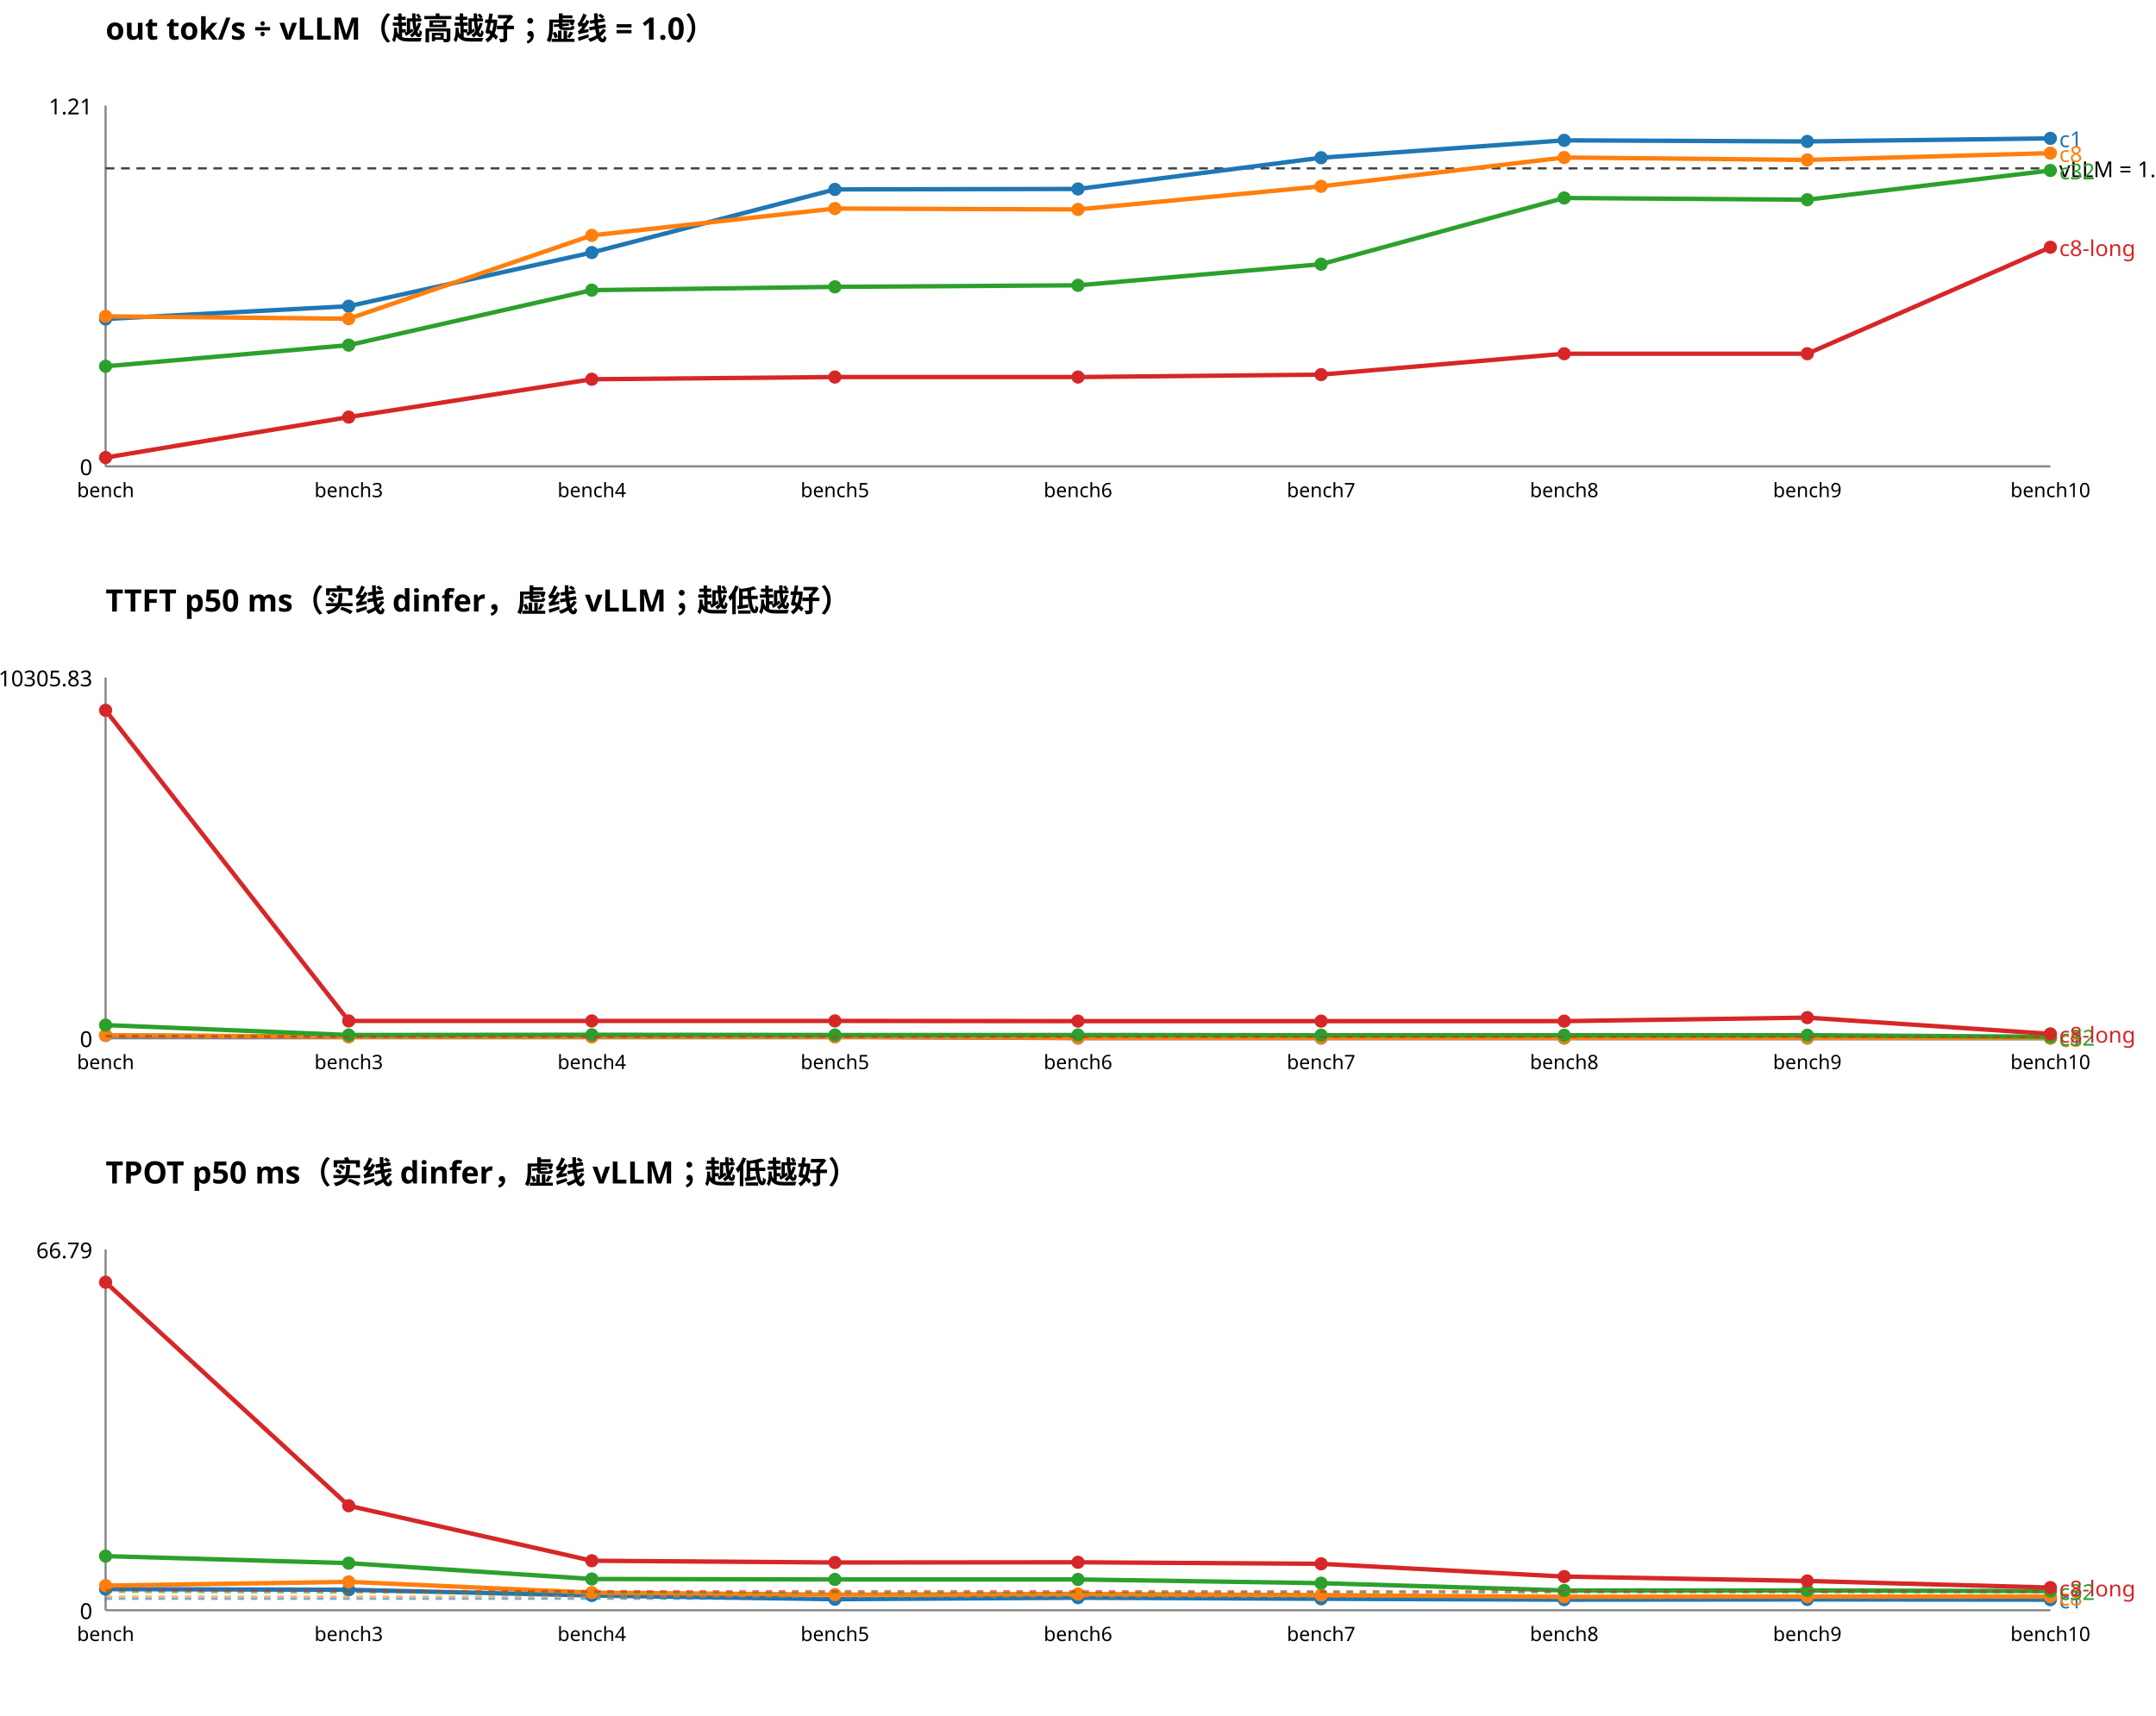
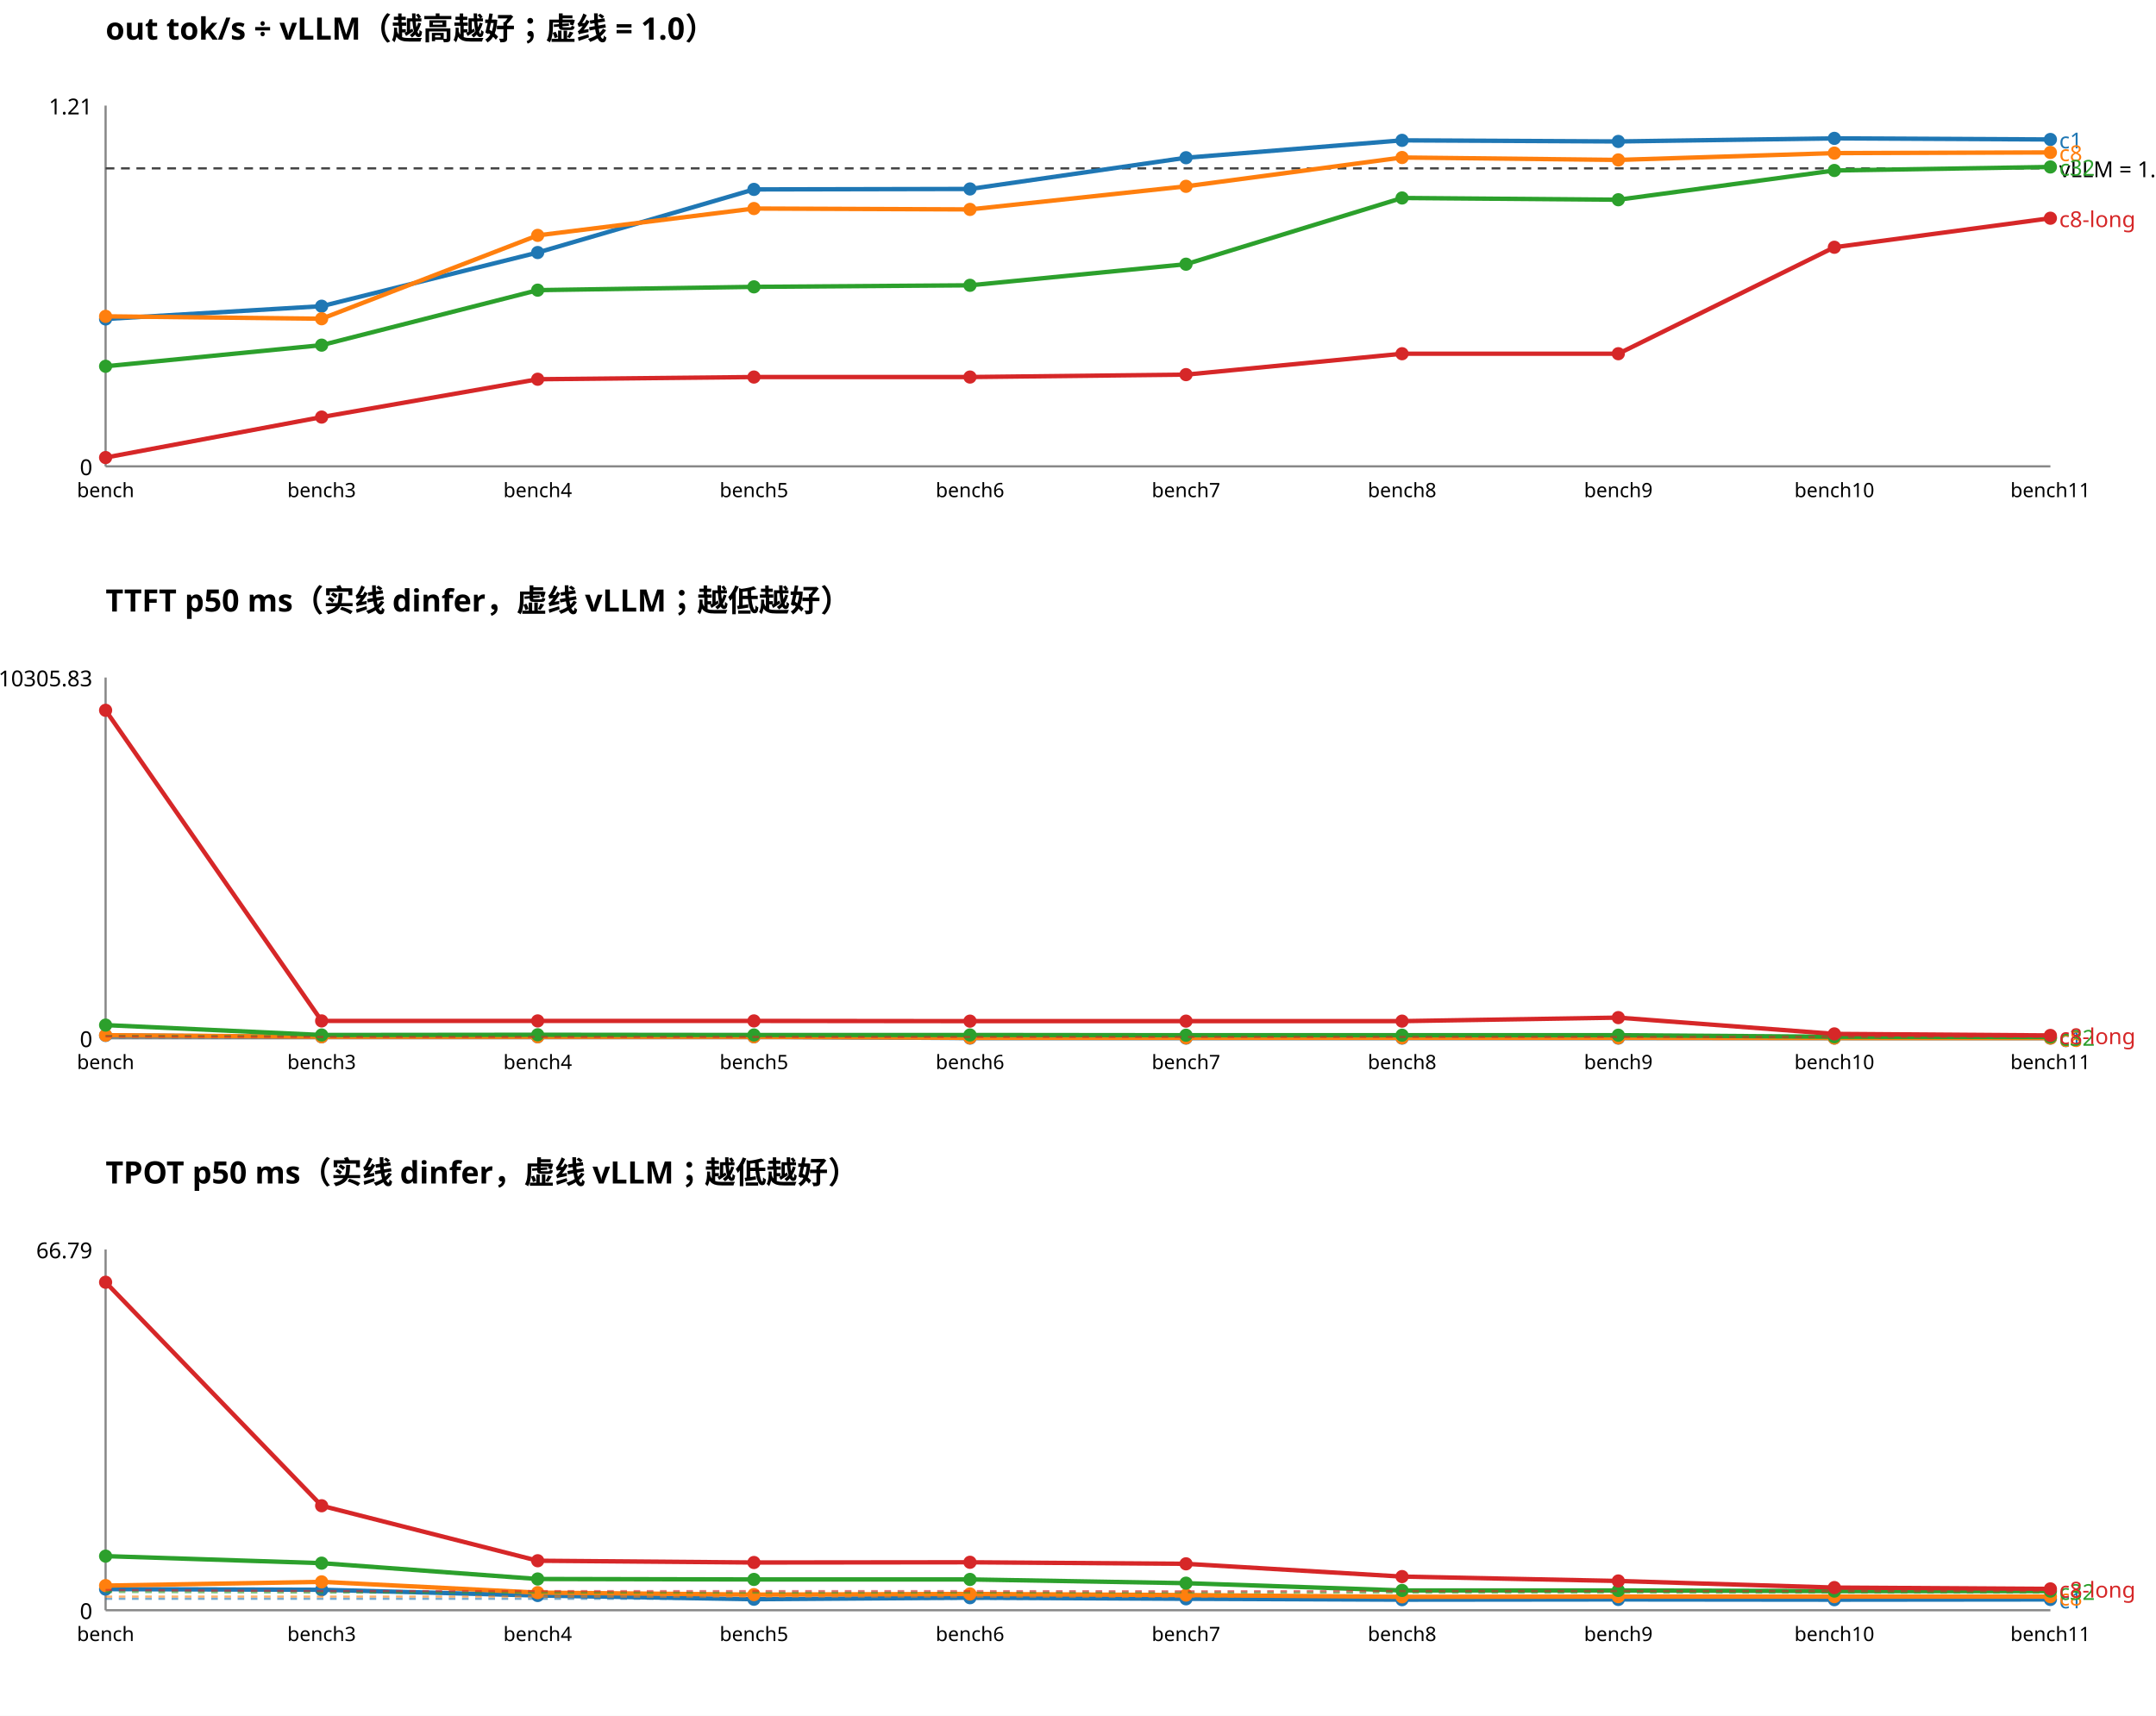
<svg xmlns="http://www.w3.org/2000/svg" width="980" height="780" font-family="sans-serif">
  <rect width="980" height="780" fill="white" />
  <text x="48" y="18" font-size="14" font-weight="bold">out tok/s ÷ vLLM（越高越好；虚线 = 1.0）</text>
  <line x1="48" y1="212.0" x2="932" y2="212.0" stroke="#888" />
  <line x1="48" y1="48" x2="48" y2="212.0" stroke="#888" />
  <text x="42" y="52" font-size="10" text-anchor="end">1.21</text>
  <text x="42" y="216.0" font-size="10" text-anchor="end">0</text>
  <line x1="48" y1="76.541" x2="932" y2="76.541" stroke="#444" stroke-dasharray="4 3" />
  <text x="936" y="80.541" font-size="10">vLLM = 1.0</text>
-   <polyline points="48.0,145.0 158.5,139.2 269.0,114.8 379.5,86.1 490.0,85.9 600.5,71.7 711.0,63.8 821.5,64.3 932.0,62.9" fill="none" stroke="#1f77b4" stroke-width="2" />
+   <polyline points="48.0,145.0 146.2,139.2 244.4,114.8 342.7,86.1 440.9,85.9 539.1,71.7 637.3,63.8 735.6,64.3 833.8,62.9 932.0,63.4" fill="none" stroke="#1f77b4" stroke-width="2" />
  <circle cx="48.0" cy="145.0" r="3" fill="#1f77b4" />
-   <circle cx="158.5" cy="139.2" r="3" fill="#1f77b4" />
-   <circle cx="269.0" cy="114.8" r="3" fill="#1f77b4" />
-   <circle cx="379.5" cy="86.1" r="3" fill="#1f77b4" />
-   <circle cx="490.0" cy="85.9" r="3" fill="#1f77b4" />
-   <circle cx="600.5" cy="71.7" r="3" fill="#1f77b4" />
-   <circle cx="711.0" cy="63.8" r="3" fill="#1f77b4" />
-   <circle cx="821.5" cy="64.3" r="3" fill="#1f77b4" />
-   <circle cx="932.0" cy="62.9" r="3" fill="#1f77b4" />
-   <text x="936" y="66.909" font-size="10" fill="#1f77b4">c1</text>
-   <polyline points="48.0,143.8 158.5,144.9 269.0,107.0 379.5,94.8 490.0,95.2 600.5,84.7 711.0,71.6 821.5,72.7 932.0,69.6" fill="none" stroke="#ff7f0e" stroke-width="2" />
+   <circle cx="146.2" cy="139.2" r="3" fill="#1f77b4" />
+   <circle cx="244.4" cy="114.8" r="3" fill="#1f77b4" />
+   <circle cx="342.7" cy="86.1" r="3" fill="#1f77b4" />
+   <circle cx="440.9" cy="85.9" r="3" fill="#1f77b4" />
+   <circle cx="539.1" cy="71.7" r="3" fill="#1f77b4" />
+   <circle cx="637.3" cy="63.8" r="3" fill="#1f77b4" />
+   <circle cx="735.6" cy="64.3" r="3" fill="#1f77b4" />
+   <circle cx="833.8" cy="62.9" r="3" fill="#1f77b4" />
+   <circle cx="932.0" cy="63.4" r="3" fill="#1f77b4" />
+   <text x="936" y="67.443" font-size="10" fill="#1f77b4">c1</text>
+   <polyline points="48.0,143.8 146.2,144.9 244.4,107.0 342.7,94.8 440.9,95.2 539.1,84.7 637.3,71.6 735.6,72.7 833.8,69.6 932.0,69.3" fill="none" stroke="#ff7f0e" stroke-width="2" />
  <circle cx="48.0" cy="143.8" r="3" fill="#ff7f0e" />
-   <circle cx="158.5" cy="144.9" r="3" fill="#ff7f0e" />
-   <circle cx="269.0" cy="107.0" r="3" fill="#ff7f0e" />
-   <circle cx="379.5" cy="94.8" r="3" fill="#ff7f0e" />
-   <circle cx="490.0" cy="95.2" r="3" fill="#ff7f0e" />
-   <circle cx="600.5" cy="84.7" r="3" fill="#ff7f0e" />
-   <circle cx="711.0" cy="71.6" r="3" fill="#ff7f0e" />
-   <circle cx="821.5" cy="72.7" r="3" fill="#ff7f0e" />
-   <circle cx="932.0" cy="69.6" r="3" fill="#ff7f0e" />
-   <text x="936" y="73.641" font-size="10" fill="#ff7f0e">c8</text>
-   <polyline points="48.0,166.5 158.5,156.9 269.0,131.9 379.5,130.4 490.0,129.7 600.5,120.1 711.0,90.0 821.5,90.8 932.0,77.5" fill="none" stroke="#2ca02c" stroke-width="2" />
+   <circle cx="146.2" cy="144.9" r="3" fill="#ff7f0e" />
+   <circle cx="244.4" cy="107.0" r="3" fill="#ff7f0e" />
+   <circle cx="342.7" cy="94.8" r="3" fill="#ff7f0e" />
+   <circle cx="440.9" cy="95.2" r="3" fill="#ff7f0e" />
+   <circle cx="539.1" cy="84.7" r="3" fill="#ff7f0e" />
+   <circle cx="637.3" cy="71.6" r="3" fill="#ff7f0e" />
+   <circle cx="735.6" cy="72.7" r="3" fill="#ff7f0e" />
+   <circle cx="833.8" cy="69.6" r="3" fill="#ff7f0e" />
+   <circle cx="932.0" cy="69.3" r="3" fill="#ff7f0e" />
+   <text x="936" y="73.262" font-size="10" fill="#ff7f0e">c8</text>
+   <polyline points="48.0,166.5 146.2,156.9 244.4,131.9 342.7,130.4 440.9,129.7 539.1,120.1 637.3,90.0 735.6,90.8 833.8,77.5 932.0,75.9" fill="none" stroke="#2ca02c" stroke-width="2" />
  <circle cx="48.0" cy="166.5" r="3" fill="#2ca02c" />
-   <circle cx="158.5" cy="156.9" r="3" fill="#2ca02c" />
-   <circle cx="269.0" cy="131.9" r="3" fill="#2ca02c" />
-   <circle cx="379.5" cy="130.4" r="3" fill="#2ca02c" />
-   <circle cx="490.0" cy="129.7" r="3" fill="#2ca02c" />
-   <circle cx="600.5" cy="120.1" r="3" fill="#2ca02c" />
-   <circle cx="711.0" cy="90.0" r="3" fill="#2ca02c" />
-   <circle cx="821.5" cy="90.8" r="3" fill="#2ca02c" />
-   <circle cx="932.0" cy="77.5" r="3" fill="#2ca02c" />
-   <text x="936" y="81.545" font-size="10" fill="#2ca02c">c32</text>
-   <polyline points="48.0,208.0 158.5,189.6 269.0,172.4 379.5,171.4 490.0,171.4 600.5,170.3 711.0,160.8 821.5,160.8 932.0,112.4" fill="none" stroke="#d62728" stroke-width="2" />
+   <circle cx="146.2" cy="156.9" r="3" fill="#2ca02c" />
+   <circle cx="244.4" cy="131.9" r="3" fill="#2ca02c" />
+   <circle cx="342.7" cy="130.4" r="3" fill="#2ca02c" />
+   <circle cx="440.9" cy="129.7" r="3" fill="#2ca02c" />
+   <circle cx="539.1" cy="120.1" r="3" fill="#2ca02c" />
+   <circle cx="637.3" cy="90.0" r="3" fill="#2ca02c" />
+   <circle cx="735.6" cy="90.8" r="3" fill="#2ca02c" />
+   <circle cx="833.8" cy="77.5" r="3" fill="#2ca02c" />
+   <circle cx="932.0" cy="75.9" r="3" fill="#2ca02c" />
+   <text x="936" y="79.869" font-size="10" fill="#2ca02c">c32</text>
+   <polyline points="48.0,208.0 146.2,189.6 244.4,172.4 342.7,171.4 440.9,171.4 539.1,170.3 637.3,160.8 735.6,160.8 833.8,112.4 932.0,99.2" fill="none" stroke="#d62728" stroke-width="2" />
  <circle cx="48.0" cy="208.0" r="3" fill="#d62728" />
-   <circle cx="158.5" cy="189.6" r="3" fill="#d62728" />
-   <circle cx="269.0" cy="172.4" r="3" fill="#d62728" />
-   <circle cx="379.5" cy="171.4" r="3" fill="#d62728" />
-   <circle cx="490.0" cy="171.4" r="3" fill="#d62728" />
-   <circle cx="600.5" cy="170.3" r="3" fill="#d62728" />
-   <circle cx="711.0" cy="160.8" r="3" fill="#d62728" />
-   <circle cx="821.5" cy="160.8" r="3" fill="#d62728" />
-   <circle cx="932.0" cy="112.4" r="3" fill="#d62728" />
-   <text x="936" y="116.4" font-size="10" fill="#d62728">c8-long</text>
+   <circle cx="146.2" cy="189.6" r="3" fill="#d62728" />
+   <circle cx="244.4" cy="172.4" r="3" fill="#d62728" />
+   <circle cx="342.7" cy="171.4" r="3" fill="#d62728" />
+   <circle cx="440.9" cy="171.4" r="3" fill="#d62728" />
+   <circle cx="539.1" cy="170.3" r="3" fill="#d62728" />
+   <circle cx="637.3" cy="160.8" r="3" fill="#d62728" />
+   <circle cx="735.6" cy="160.8" r="3" fill="#d62728" />
+   <circle cx="833.8" cy="112.4" r="3" fill="#d62728" />
+   <circle cx="932.0" cy="99.2" r="3" fill="#d62728" />
+   <text x="936" y="103.231" font-size="10" fill="#d62728">c8-long</text>
  <text x="48.0" y="226.0" font-size="9" text-anchor="middle">bench</text>
-   <text x="158.5" y="226.0" font-size="9" text-anchor="middle">bench3</text>
-   <text x="269.0" y="226.0" font-size="9" text-anchor="middle">bench4</text>
-   <text x="379.5" y="226.0" font-size="9" text-anchor="middle">bench5</text>
-   <text x="490.0" y="226.0" font-size="9" text-anchor="middle">bench6</text>
-   <text x="600.5" y="226.0" font-size="9" text-anchor="middle">bench7</text>
-   <text x="711.0" y="226.0" font-size="9" text-anchor="middle">bench8</text>
-   <text x="821.5" y="226.0" font-size="9" text-anchor="middle">bench9</text>
-   <text x="932.0" y="226.0" font-size="9" text-anchor="middle">bench10</text>
+   <text x="146.2" y="226.0" font-size="9" text-anchor="middle">bench3</text>
+   <text x="244.4" y="226.0" font-size="9" text-anchor="middle">bench4</text>
+   <text x="342.7" y="226.0" font-size="9" text-anchor="middle">bench5</text>
+   <text x="440.9" y="226.0" font-size="9" text-anchor="middle">bench6</text>
+   <text x="539.1" y="226.0" font-size="9" text-anchor="middle">bench7</text>
+   <text x="637.3" y="226.0" font-size="9" text-anchor="middle">bench8</text>
+   <text x="735.6" y="226.0" font-size="9" text-anchor="middle">bench9</text>
+   <text x="833.8" y="226.0" font-size="9" text-anchor="middle">bench10</text>
+   <text x="932.0" y="226.0" font-size="9" text-anchor="middle">bench11</text>
  <text x="48" y="278" font-size="14" font-weight="bold">TTFT p50 ms（实线 dinfer，虚线 vLLM；越低越好）</text>
  <line x1="48" y1="472.0" x2="932" y2="472.0" stroke="#888" />
  <line x1="48" y1="308" x2="48" y2="472.0" stroke="#888" />
  <text x="42" y="312" font-size="10" text-anchor="end">10305.83</text>
  <text x="42" y="476.0" font-size="10" text-anchor="end">0</text>
-   <polyline points="48.0,470.7 158.5,471.3 269.0,471.3 379.5,471.3 490.0,471.9 600.5,471.9 711.0,471.9 821.5,471.9 932.0,471.9" fill="none" stroke="#1f77b4" stroke-width="2" />
+   <polyline points="48.0,470.7 146.2,471.3 244.4,471.3 342.7,471.3 440.9,471.9 539.1,471.9 637.3,471.9 735.6,471.9 833.8,471.9 932.0,471.9" fill="none" stroke="#1f77b4" stroke-width="2" />
  <circle cx="48.0" cy="470.7" r="3" fill="#1f77b4" />
-   <circle cx="158.5" cy="471.3" r="3" fill="#1f77b4" />
-   <circle cx="269.0" cy="471.3" r="3" fill="#1f77b4" />
-   <circle cx="379.5" cy="471.3" r="3" fill="#1f77b4" />
-   <circle cx="490.0" cy="471.9" r="3" fill="#1f77b4" />
-   <circle cx="600.5" cy="471.9" r="3" fill="#1f77b4" />
-   <circle cx="711.0" cy="471.9" r="3" fill="#1f77b4" />
-   <circle cx="821.5" cy="471.9" r="3" fill="#1f77b4" />
+   <circle cx="146.2" cy="471.3" r="3" fill="#1f77b4" />
+   <circle cx="244.4" cy="471.3" r="3" fill="#1f77b4" />
+   <circle cx="342.7" cy="471.3" r="3" fill="#1f77b4" />
+   <circle cx="440.9" cy="471.9" r="3" fill="#1f77b4" />
+   <circle cx="539.1" cy="471.9" r="3" fill="#1f77b4" />
+   <circle cx="637.3" cy="471.9" r="3" fill="#1f77b4" />
+   <circle cx="735.6" cy="471.9" r="3" fill="#1f77b4" />
+   <circle cx="833.8" cy="471.9" r="3" fill="#1f77b4" />
  <circle cx="932.0" cy="471.9" r="3" fill="#1f77b4" />
-   <polyline points="48.0,471.7 158.5,471.8 269.0,471.8 379.5,471.8 490.0,471.8 600.5,471.8 711.0,471.8 821.5,471.8 932.0,471.8" fill="none" stroke="#1f77b4" stroke-width="1" stroke-dasharray="3 3" opacity="0.6" />
-   <text x="936" y="475.924" font-size="10" fill="#1f77b4">c1</text>
-   <polyline points="48.0,470.6 158.5,471.3 269.0,471.3 379.5,471.3 490.0,471.8 600.5,471.8 711.0,471.8 821.5,471.8 932.0,471.9" fill="none" stroke="#ff7f0e" stroke-width="2" />
+   <polyline points="48.0,471.7 146.2,471.8 244.4,471.8 342.7,471.8 440.9,471.8 539.1,471.8 637.3,471.8 735.6,471.8 833.8,471.8 932.0,471.8" fill="none" stroke="#1f77b4" stroke-width="1" stroke-dasharray="3 3" opacity="0.6" />
+   <text x="936" y="475.925" font-size="10" fill="#1f77b4">c1</text>
+   <polyline points="48.0,470.6 146.2,471.3 244.4,471.3 342.7,471.3 440.9,471.8 539.1,471.8 637.3,471.8 735.6,471.8 833.8,471.9 932.0,471.9" fill="none" stroke="#ff7f0e" stroke-width="2" />
  <circle cx="48.0" cy="470.6" r="3" fill="#ff7f0e" />
-   <circle cx="158.5" cy="471.3" r="3" fill="#ff7f0e" />
-   <circle cx="269.0" cy="471.3" r="3" fill="#ff7f0e" />
-   <circle cx="379.5" cy="471.3" r="3" fill="#ff7f0e" />
-   <circle cx="490.0" cy="471.8" r="3" fill="#ff7f0e" />
-   <circle cx="600.5" cy="471.8" r="3" fill="#ff7f0e" />
-   <circle cx="711.0" cy="471.8" r="3" fill="#ff7f0e" />
-   <circle cx="821.5" cy="471.8" r="3" fill="#ff7f0e" />
+   <circle cx="146.2" cy="471.3" r="3" fill="#ff7f0e" />
+   <circle cx="244.4" cy="471.3" r="3" fill="#ff7f0e" />
+   <circle cx="342.7" cy="471.3" r="3" fill="#ff7f0e" />
+   <circle cx="440.9" cy="471.8" r="3" fill="#ff7f0e" />
+   <circle cx="539.1" cy="471.8" r="3" fill="#ff7f0e" />
+   <circle cx="637.3" cy="471.8" r="3" fill="#ff7f0e" />
+   <circle cx="735.6" cy="471.8" r="3" fill="#ff7f0e" />
+   <circle cx="833.8" cy="471.9" r="3" fill="#ff7f0e" />
  <circle cx="932.0" cy="471.9" r="3" fill="#ff7f0e" />
-   <polyline points="48.0,471.5 158.5,471.6 269.0,471.6 379.5,471.6 490.0,471.6 600.5,471.6 711.0,471.6 821.5,471.6 932.0,471.6" fill="none" stroke="#ff7f0e" stroke-width="1" stroke-dasharray="3 3" opacity="0.6" />
-   <text x="936" y="475.85" font-size="10" fill="#ff7f0e">c8</text>
-   <polyline points="48.0,466.0 158.5,470.5 269.0,470.4 379.5,470.5 490.0,470.5 600.5,470.6 711.0,470.6 821.5,470.6 932.0,471.3" fill="none" stroke="#2ca02c" stroke-width="2" />
+   <polyline points="48.0,471.5 146.2,471.6 244.4,471.6 342.7,471.6 440.9,471.6 539.1,471.6 637.3,471.6 735.6,471.6 833.8,471.6 932.0,471.6" fill="none" stroke="#ff7f0e" stroke-width="1" stroke-dasharray="3 3" opacity="0.6" />
+   <text x="936" y="475.866" font-size="10" fill="#ff7f0e">c8</text>
+   <polyline points="48.0,466.0 146.2,470.5 244.4,470.4 342.7,470.5 440.9,470.5 539.1,470.6 637.3,470.6 735.6,470.6 833.8,471.3 932.0,471.4" fill="none" stroke="#2ca02c" stroke-width="2" />
  <circle cx="48.0" cy="466.0" r="3" fill="#2ca02c" />
-   <circle cx="158.5" cy="470.5" r="3" fill="#2ca02c" />
-   <circle cx="269.0" cy="470.4" r="3" fill="#2ca02c" />
-   <circle cx="379.5" cy="470.5" r="3" fill="#2ca02c" />
-   <circle cx="490.0" cy="470.5" r="3" fill="#2ca02c" />
-   <circle cx="600.5" cy="470.6" r="3" fill="#2ca02c" />
-   <circle cx="711.0" cy="470.6" r="3" fill="#2ca02c" />
-   <circle cx="821.5" cy="470.6" r="3" fill="#2ca02c" />
-   <circle cx="932.0" cy="471.3" r="3" fill="#2ca02c" />
-   <polyline points="48.0,470.9 158.5,471.0 269.0,471.0 379.5,471.0 490.0,471.0 600.5,471.0 711.0,470.9 821.5,471.0 932.0,471.0" fill="none" stroke="#2ca02c" stroke-width="1" stroke-dasharray="3 3" opacity="0.6" />
-   <text x="936" y="475.342" font-size="10" fill="#2ca02c">c32</text>
-   <polyline points="48.0,322.9 158.5,464.1 269.0,464.1 379.5,464.1 490.0,464.2 600.5,464.2 711.0,464.2 821.5,462.6 932.0,470.0" fill="none" stroke="#d62728" stroke-width="2" />
+   <circle cx="146.2" cy="470.5" r="3" fill="#2ca02c" />
+   <circle cx="244.4" cy="470.4" r="3" fill="#2ca02c" />
+   <circle cx="342.7" cy="470.5" r="3" fill="#2ca02c" />
+   <circle cx="440.9" cy="470.5" r="3" fill="#2ca02c" />
+   <circle cx="539.1" cy="470.6" r="3" fill="#2ca02c" />
+   <circle cx="637.3" cy="470.6" r="3" fill="#2ca02c" />
+   <circle cx="735.6" cy="470.6" r="3" fill="#2ca02c" />
+   <circle cx="833.8" cy="471.3" r="3" fill="#2ca02c" />
+   <circle cx="932.0" cy="471.4" r="3" fill="#2ca02c" />
+   <polyline points="48.0,470.9 146.2,471.0 244.4,471.0 342.7,471.0 440.9,471.0 539.1,471.0 637.3,470.9 735.6,471.0 833.8,471.0 932.0,470.9" fill="none" stroke="#2ca02c" stroke-width="1" stroke-dasharray="3 3" opacity="0.6" />
+   <text x="936" y="475.386" font-size="10" fill="#2ca02c">c32</text>
+   <polyline points="48.0,322.9 146.2,464.1 244.4,464.1 342.7,464.1 440.9,464.2 539.1,464.2 637.3,464.2 735.6,462.6 833.8,470.0 932.0,470.7" fill="none" stroke="#d62728" stroke-width="2" />
  <circle cx="48.0" cy="322.9" r="3" fill="#d62728" />
-   <circle cx="158.5" cy="464.1" r="3" fill="#d62728" />
-   <circle cx="269.0" cy="464.1" r="3" fill="#d62728" />
-   <circle cx="379.5" cy="464.1" r="3" fill="#d62728" />
-   <circle cx="490.0" cy="464.2" r="3" fill="#d62728" />
-   <circle cx="600.5" cy="464.2" r="3" fill="#d62728" />
-   <circle cx="711.0" cy="464.2" r="3" fill="#d62728" />
-   <circle cx="821.5" cy="462.6" r="3" fill="#d62728" />
-   <circle cx="932.0" cy="470.0" r="3" fill="#d62728" />
-   <polyline points="48.0,471.1 158.5,471.4 269.0,471.4 379.5,471.4 490.0,471.4 600.5,471.4 711.0,471.4 821.5,471.4 932.0,471.4" fill="none" stroke="#d62728" stroke-width="1" stroke-dasharray="3 3" opacity="0.6" />
-   <text x="936" y="473.979" font-size="10" fill="#d62728">c8-long</text>
+   <circle cx="146.2" cy="464.1" r="3" fill="#d62728" />
+   <circle cx="244.4" cy="464.1" r="3" fill="#d62728" />
+   <circle cx="342.7" cy="464.1" r="3" fill="#d62728" />
+   <circle cx="440.9" cy="464.2" r="3" fill="#d62728" />
+   <circle cx="539.1" cy="464.2" r="3" fill="#d62728" />
+   <circle cx="637.3" cy="464.2" r="3" fill="#d62728" />
+   <circle cx="735.6" cy="462.6" r="3" fill="#d62728" />
+   <circle cx="833.8" cy="470.0" r="3" fill="#d62728" />
+   <circle cx="932.0" cy="470.7" r="3" fill="#d62728" />
+   <polyline points="48.0,471.1 146.2,471.4 244.4,471.4 342.7,471.4 440.9,471.4 539.1,471.4 637.3,471.4 735.6,471.4 833.8,471.4 932.0,471.3" fill="none" stroke="#d62728" stroke-width="1" stroke-dasharray="3 3" opacity="0.6" />
+   <text x="936" y="474.654" font-size="10" fill="#d62728">c8-long</text>
  <text x="48.0" y="486.0" font-size="9" text-anchor="middle">bench</text>
-   <text x="158.5" y="486.0" font-size="9" text-anchor="middle">bench3</text>
-   <text x="269.0" y="486.0" font-size="9" text-anchor="middle">bench4</text>
-   <text x="379.5" y="486.0" font-size="9" text-anchor="middle">bench5</text>
-   <text x="490.0" y="486.0" font-size="9" text-anchor="middle">bench6</text>
-   <text x="600.5" y="486.0" font-size="9" text-anchor="middle">bench7</text>
-   <text x="711.0" y="486.0" font-size="9" text-anchor="middle">bench8</text>
-   <text x="821.5" y="486.0" font-size="9" text-anchor="middle">bench9</text>
-   <text x="932.0" y="486.0" font-size="9" text-anchor="middle">bench10</text>
+   <text x="146.2" y="486.0" font-size="9" text-anchor="middle">bench3</text>
+   <text x="244.4" y="486.0" font-size="9" text-anchor="middle">bench4</text>
+   <text x="342.7" y="486.0" font-size="9" text-anchor="middle">bench5</text>
+   <text x="440.9" y="486.0" font-size="9" text-anchor="middle">bench6</text>
+   <text x="539.1" y="486.0" font-size="9" text-anchor="middle">bench7</text>
+   <text x="637.3" y="486.0" font-size="9" text-anchor="middle">bench8</text>
+   <text x="735.6" y="486.0" font-size="9" text-anchor="middle">bench9</text>
+   <text x="833.8" y="486.0" font-size="9" text-anchor="middle">bench10</text>
+   <text x="932.0" y="486.0" font-size="9" text-anchor="middle">bench11</text>
  <text x="48" y="538" font-size="14" font-weight="bold">TPOT p50 ms（实线 dinfer，虚线 vLLM；越低越好）</text>
  <line x1="48" y1="732.0" x2="932" y2="732.0" stroke="#888" />
  <line x1="48" y1="568" x2="48" y2="732.0" stroke="#888" />
  <text x="42" y="572" font-size="10" text-anchor="end">66.79</text>
  <text x="42" y="736.0" font-size="10" text-anchor="end">0</text>
-   <polyline points="48.0,722.4 158.5,722.7 269.0,725.3 379.5,727.0 490.0,726.3 600.5,726.8 711.0,727.2 821.5,727.1 932.0,727.2" fill="none" stroke="#1f77b4" stroke-width="2" />
+   <polyline points="48.0,722.4 146.2,722.7 244.4,725.3 342.7,727.0 440.9,726.3 539.1,726.8 637.3,727.2 735.6,727.1 833.8,727.2 932.0,727.1" fill="none" stroke="#1f77b4" stroke-width="2" />
  <circle cx="48.0" cy="722.4" r="3" fill="#1f77b4" />
-   <circle cx="158.5" cy="722.7" r="3" fill="#1f77b4" />
-   <circle cx="269.0" cy="725.3" r="3" fill="#1f77b4" />
-   <circle cx="379.5" cy="727.0" r="3" fill="#1f77b4" />
-   <circle cx="490.0" cy="726.3" r="3" fill="#1f77b4" />
-   <circle cx="600.5" cy="726.8" r="3" fill="#1f77b4" />
-   <circle cx="711.0" cy="727.2" r="3" fill="#1f77b4" />
-   <circle cx="821.5" cy="727.1" r="3" fill="#1f77b4" />
-   <circle cx="932.0" cy="727.2" r="3" fill="#1f77b4" />
-   <polyline points="48.0,726.8 158.5,726.8 269.0,726.8 379.5,726.8 490.0,726.8 600.5,726.8 711.0,726.8 821.5,726.8 932.0,726.8" fill="none" stroke="#1f77b4" stroke-width="1" stroke-dasharray="3 3" opacity="0.6" />
-   <text x="936" y="731.154" font-size="10" fill="#1f77b4">c1</text>
-   <polyline points="48.0,720.8 158.5,719.1 269.0,724.0 379.5,724.9 490.0,724.6 600.5,725.1 711.0,725.9 821.5,725.8 932.0,725.8" fill="none" stroke="#ff7f0e" stroke-width="2" />
+   <circle cx="146.2" cy="722.7" r="3" fill="#1f77b4" />
+   <circle cx="244.4" cy="725.3" r="3" fill="#1f77b4" />
+   <circle cx="342.7" cy="727.0" r="3" fill="#1f77b4" />
+   <circle cx="440.9" cy="726.3" r="3" fill="#1f77b4" />
+   <circle cx="539.1" cy="726.8" r="3" fill="#1f77b4" />
+   <circle cx="637.3" cy="727.2" r="3" fill="#1f77b4" />
+   <circle cx="735.6" cy="727.1" r="3" fill="#1f77b4" />
+   <circle cx="833.8" cy="727.2" r="3" fill="#1f77b4" />
+   <circle cx="932.0" cy="727.1" r="3" fill="#1f77b4" />
+   <polyline points="48.0,726.8 146.2,726.8 244.4,726.8 342.7,726.8 440.9,726.8 539.1,726.8 637.3,726.8 735.6,726.8 833.8,726.8 932.0,726.8" fill="none" stroke="#1f77b4" stroke-width="1" stroke-dasharray="3 3" opacity="0.6" />
+   <text x="936" y="731.144" font-size="10" fill="#1f77b4">c1</text>
+   <polyline points="48.0,720.8 146.2,719.1 244.4,724.0 342.7,724.9 440.9,724.6 539.1,725.1 637.3,725.9 735.6,725.8 833.8,725.8 932.0,725.8" fill="none" stroke="#ff7f0e" stroke-width="2" />
  <circle cx="48.0" cy="720.8" r="3" fill="#ff7f0e" />
-   <circle cx="158.5" cy="719.1" r="3" fill="#ff7f0e" />
-   <circle cx="269.0" cy="724.0" r="3" fill="#ff7f0e" />
-   <circle cx="379.5" cy="724.9" r="3" fill="#ff7f0e" />
-   <circle cx="490.0" cy="724.6" r="3" fill="#ff7f0e" />
-   <circle cx="600.5" cy="725.1" r="3" fill="#ff7f0e" />
-   <circle cx="711.0" cy="725.9" r="3" fill="#ff7f0e" />
-   <circle cx="821.5" cy="725.8" r="3" fill="#ff7f0e" />
+   <circle cx="146.2" cy="719.1" r="3" fill="#ff7f0e" />
+   <circle cx="244.4" cy="724.0" r="3" fill="#ff7f0e" />
+   <circle cx="342.7" cy="724.9" r="3" fill="#ff7f0e" />
+   <circle cx="440.9" cy="724.6" r="3" fill="#ff7f0e" />
+   <circle cx="539.1" cy="725.1" r="3" fill="#ff7f0e" />
+   <circle cx="637.3" cy="725.9" r="3" fill="#ff7f0e" />
+   <circle cx="735.6" cy="725.8" r="3" fill="#ff7f0e" />
+   <circle cx="833.8" cy="725.8" r="3" fill="#ff7f0e" />
  <circle cx="932.0" cy="725.8" r="3" fill="#ff7f0e" />
-   <polyline points="48.0,725.8 158.5,725.8 269.0,725.8 379.5,725.8 490.0,725.8 600.5,725.9 711.0,725.8 821.5,725.8 932.0,725.8" fill="none" stroke="#ff7f0e" stroke-width="1" stroke-dasharray="3 3" opacity="0.6" />
-   <text x="936" y="729.843" font-size="10" fill="#ff7f0e">c8</text>
-   <polyline points="48.0,707.4 158.5,710.6 269.0,717.8 379.5,718.0 490.0,718.0 600.5,719.7 711.0,723.0 821.5,723.0 932.0,723.3" fill="none" stroke="#2ca02c" stroke-width="2" />
+   <polyline points="48.0,725.8 146.2,725.8 244.4,725.8 342.7,725.8 440.9,725.8 539.1,725.9 637.3,725.8 735.6,725.8 833.8,725.8 932.0,725.8" fill="none" stroke="#ff7f0e" stroke-width="1" stroke-dasharray="3 3" opacity="0.6" />
+   <text x="936" y="729.837" font-size="10" fill="#ff7f0e">c8</text>
+   <polyline points="48.0,707.4 146.2,710.6 244.4,717.8 342.7,718.0 440.9,718.0 539.1,719.7 637.3,723.0 735.6,723.0 833.8,723.3 932.0,723.3" fill="none" stroke="#2ca02c" stroke-width="2" />
  <circle cx="48.0" cy="707.4" r="3" fill="#2ca02c" />
-   <circle cx="158.5" cy="710.6" r="3" fill="#2ca02c" />
-   <circle cx="269.0" cy="717.8" r="3" fill="#2ca02c" />
-   <circle cx="379.5" cy="718.0" r="3" fill="#2ca02c" />
-   <circle cx="490.0" cy="718.0" r="3" fill="#2ca02c" />
-   <circle cx="600.5" cy="719.7" r="3" fill="#2ca02c" />
-   <circle cx="711.0" cy="723.0" r="3" fill="#2ca02c" />
-   <circle cx="821.5" cy="723.0" r="3" fill="#2ca02c" />
+   <circle cx="146.2" cy="710.6" r="3" fill="#2ca02c" />
+   <circle cx="244.4" cy="717.8" r="3" fill="#2ca02c" />
+   <circle cx="342.7" cy="718.0" r="3" fill="#2ca02c" />
+   <circle cx="440.9" cy="718.0" r="3" fill="#2ca02c" />
+   <circle cx="539.1" cy="719.7" r="3" fill="#2ca02c" />
+   <circle cx="637.3" cy="723.0" r="3" fill="#2ca02c" />
+   <circle cx="735.6" cy="723.0" r="3" fill="#2ca02c" />
+   <circle cx="833.8" cy="723.3" r="3" fill="#2ca02c" />
  <circle cx="932.0" cy="723.3" r="3" fill="#2ca02c" />
-   <polyline points="48.0,723.7 158.5,724.0 269.0,724.0 379.5,724.0 490.0,724.0 600.5,723.9 711.0,724.0 821.5,724.0 932.0,724.0" fill="none" stroke="#2ca02c" stroke-width="1" stroke-dasharray="3 3" opacity="0.6" />
-   <text x="936" y="727.338" font-size="10" fill="#2ca02c">c32</text>
-   <polyline points="48.0,582.9 158.5,684.5 269.0,709.5 379.5,710.3 490.0,710.2 600.5,710.9 711.0,716.7 821.5,718.7 932.0,721.7" fill="none" stroke="#d62728" stroke-width="2" />
+   <polyline points="48.0,723.7 146.2,724.0 244.4,724.0 342.7,724.0 440.9,724.0 539.1,723.9 637.3,724.0 735.6,724.0 833.8,724.0 932.0,724.0" fill="none" stroke="#2ca02c" stroke-width="1" stroke-dasharray="3 3" opacity="0.6" />
+   <text x="936" y="727.308" font-size="10" fill="#2ca02c">c32</text>
+   <polyline points="48.0,582.9 146.2,684.5 244.4,709.5 342.7,710.3 440.9,710.2 539.1,710.9 637.3,716.7 735.6,718.7 833.8,721.7 932.0,722.3" fill="none" stroke="#d62728" stroke-width="2" />
  <circle cx="48.0" cy="582.9" r="3" fill="#d62728" />
-   <circle cx="158.5" cy="684.5" r="3" fill="#d62728" />
-   <circle cx="269.0" cy="709.5" r="3" fill="#d62728" />
-   <circle cx="379.5" cy="710.3" r="3" fill="#d62728" />
-   <circle cx="490.0" cy="710.2" r="3" fill="#d62728" />
-   <circle cx="600.5" cy="710.9" r="3" fill="#d62728" />
-   <circle cx="711.0" cy="716.7" r="3" fill="#d62728" />
-   <circle cx="821.5" cy="718.7" r="3" fill="#d62728" />
-   <circle cx="932.0" cy="721.7" r="3" fill="#d62728" />
-   <polyline points="48.0,722.8 158.5,723.3 269.0,723.3 379.5,723.3 490.0,723.3 600.5,723.4 711.0,723.3 821.5,723.3 932.0,723.3" fill="none" stroke="#d62728" stroke-width="1" stroke-dasharray="3 3" opacity="0.6" />
-   <text x="936" y="725.733" font-size="10" fill="#d62728">c8-long</text>
+   <circle cx="146.2" cy="684.5" r="3" fill="#d62728" />
+   <circle cx="244.4" cy="709.5" r="3" fill="#d62728" />
+   <circle cx="342.7" cy="710.3" r="3" fill="#d62728" />
+   <circle cx="440.9" cy="710.2" r="3" fill="#d62728" />
+   <circle cx="539.1" cy="710.9" r="3" fill="#d62728" />
+   <circle cx="637.3" cy="716.7" r="3" fill="#d62728" />
+   <circle cx="735.6" cy="718.7" r="3" fill="#d62728" />
+   <circle cx="833.8" cy="721.7" r="3" fill="#d62728" />
+   <circle cx="932.0" cy="722.3" r="3" fill="#d62728" />
+   <polyline points="48.0,722.8 146.2,723.3 244.4,723.3 342.7,723.3 440.9,723.3 539.1,723.4 637.3,723.3 735.6,723.3 833.8,723.3 932.0,723.3" fill="none" stroke="#d62728" stroke-width="1" stroke-dasharray="3 3" opacity="0.6" />
+   <text x="936" y="726.253" font-size="10" fill="#d62728">c8-long</text>
  <text x="48.0" y="746.0" font-size="9" text-anchor="middle">bench</text>
-   <text x="158.5" y="746.0" font-size="9" text-anchor="middle">bench3</text>
-   <text x="269.0" y="746.0" font-size="9" text-anchor="middle">bench4</text>
-   <text x="379.5" y="746.0" font-size="9" text-anchor="middle">bench5</text>
-   <text x="490.0" y="746.0" font-size="9" text-anchor="middle">bench6</text>
-   <text x="600.5" y="746.0" font-size="9" text-anchor="middle">bench7</text>
-   <text x="711.0" y="746.0" font-size="9" text-anchor="middle">bench8</text>
-   <text x="821.5" y="746.0" font-size="9" text-anchor="middle">bench9</text>
-   <text x="932.0" y="746.0" font-size="9" text-anchor="middle">bench10</text>
+   <text x="146.2" y="746.0" font-size="9" text-anchor="middle">bench3</text>
+   <text x="244.4" y="746.0" font-size="9" text-anchor="middle">bench4</text>
+   <text x="342.7" y="746.0" font-size="9" text-anchor="middle">bench5</text>
+   <text x="440.9" y="746.0" font-size="9" text-anchor="middle">bench6</text>
+   <text x="539.1" y="746.0" font-size="9" text-anchor="middle">bench7</text>
+   <text x="637.3" y="746.0" font-size="9" text-anchor="middle">bench8</text>
+   <text x="735.6" y="746.0" font-size="9" text-anchor="middle">bench9</text>
+   <text x="833.8" y="746.0" font-size="9" text-anchor="middle">bench10</text>
+   <text x="932.0" y="746.0" font-size="9" text-anchor="middle">bench11</text>
</svg>
